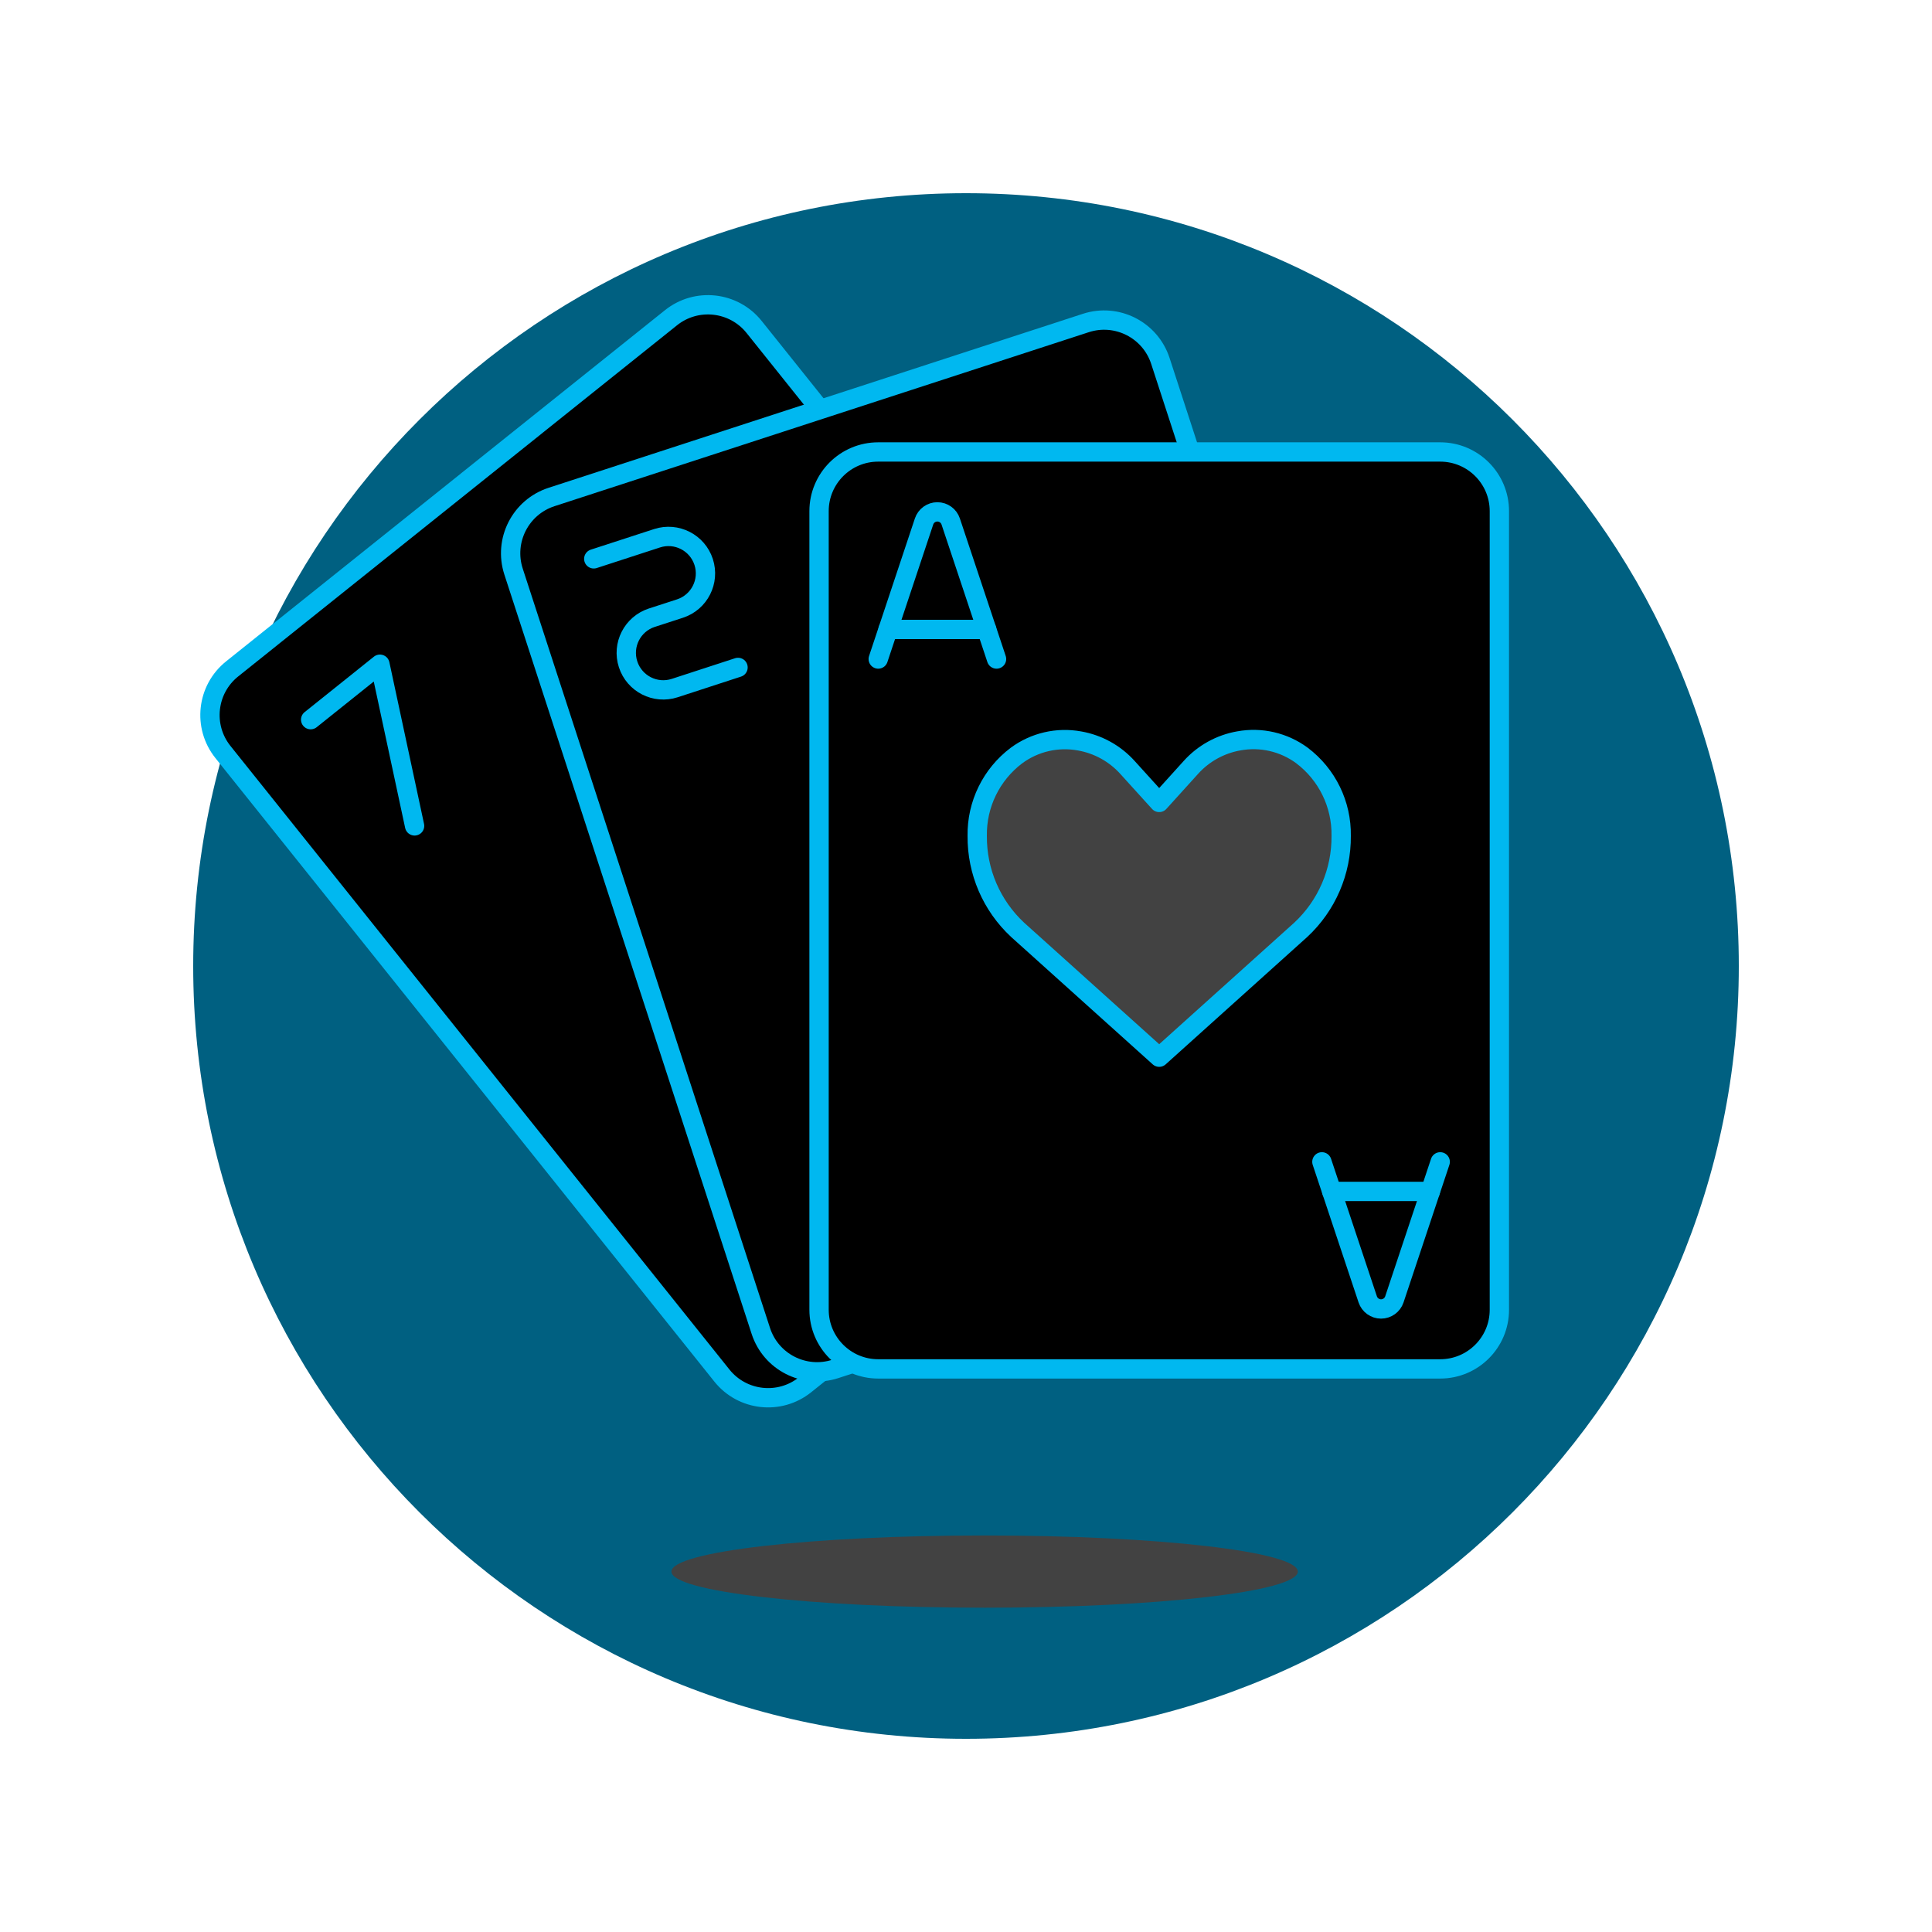
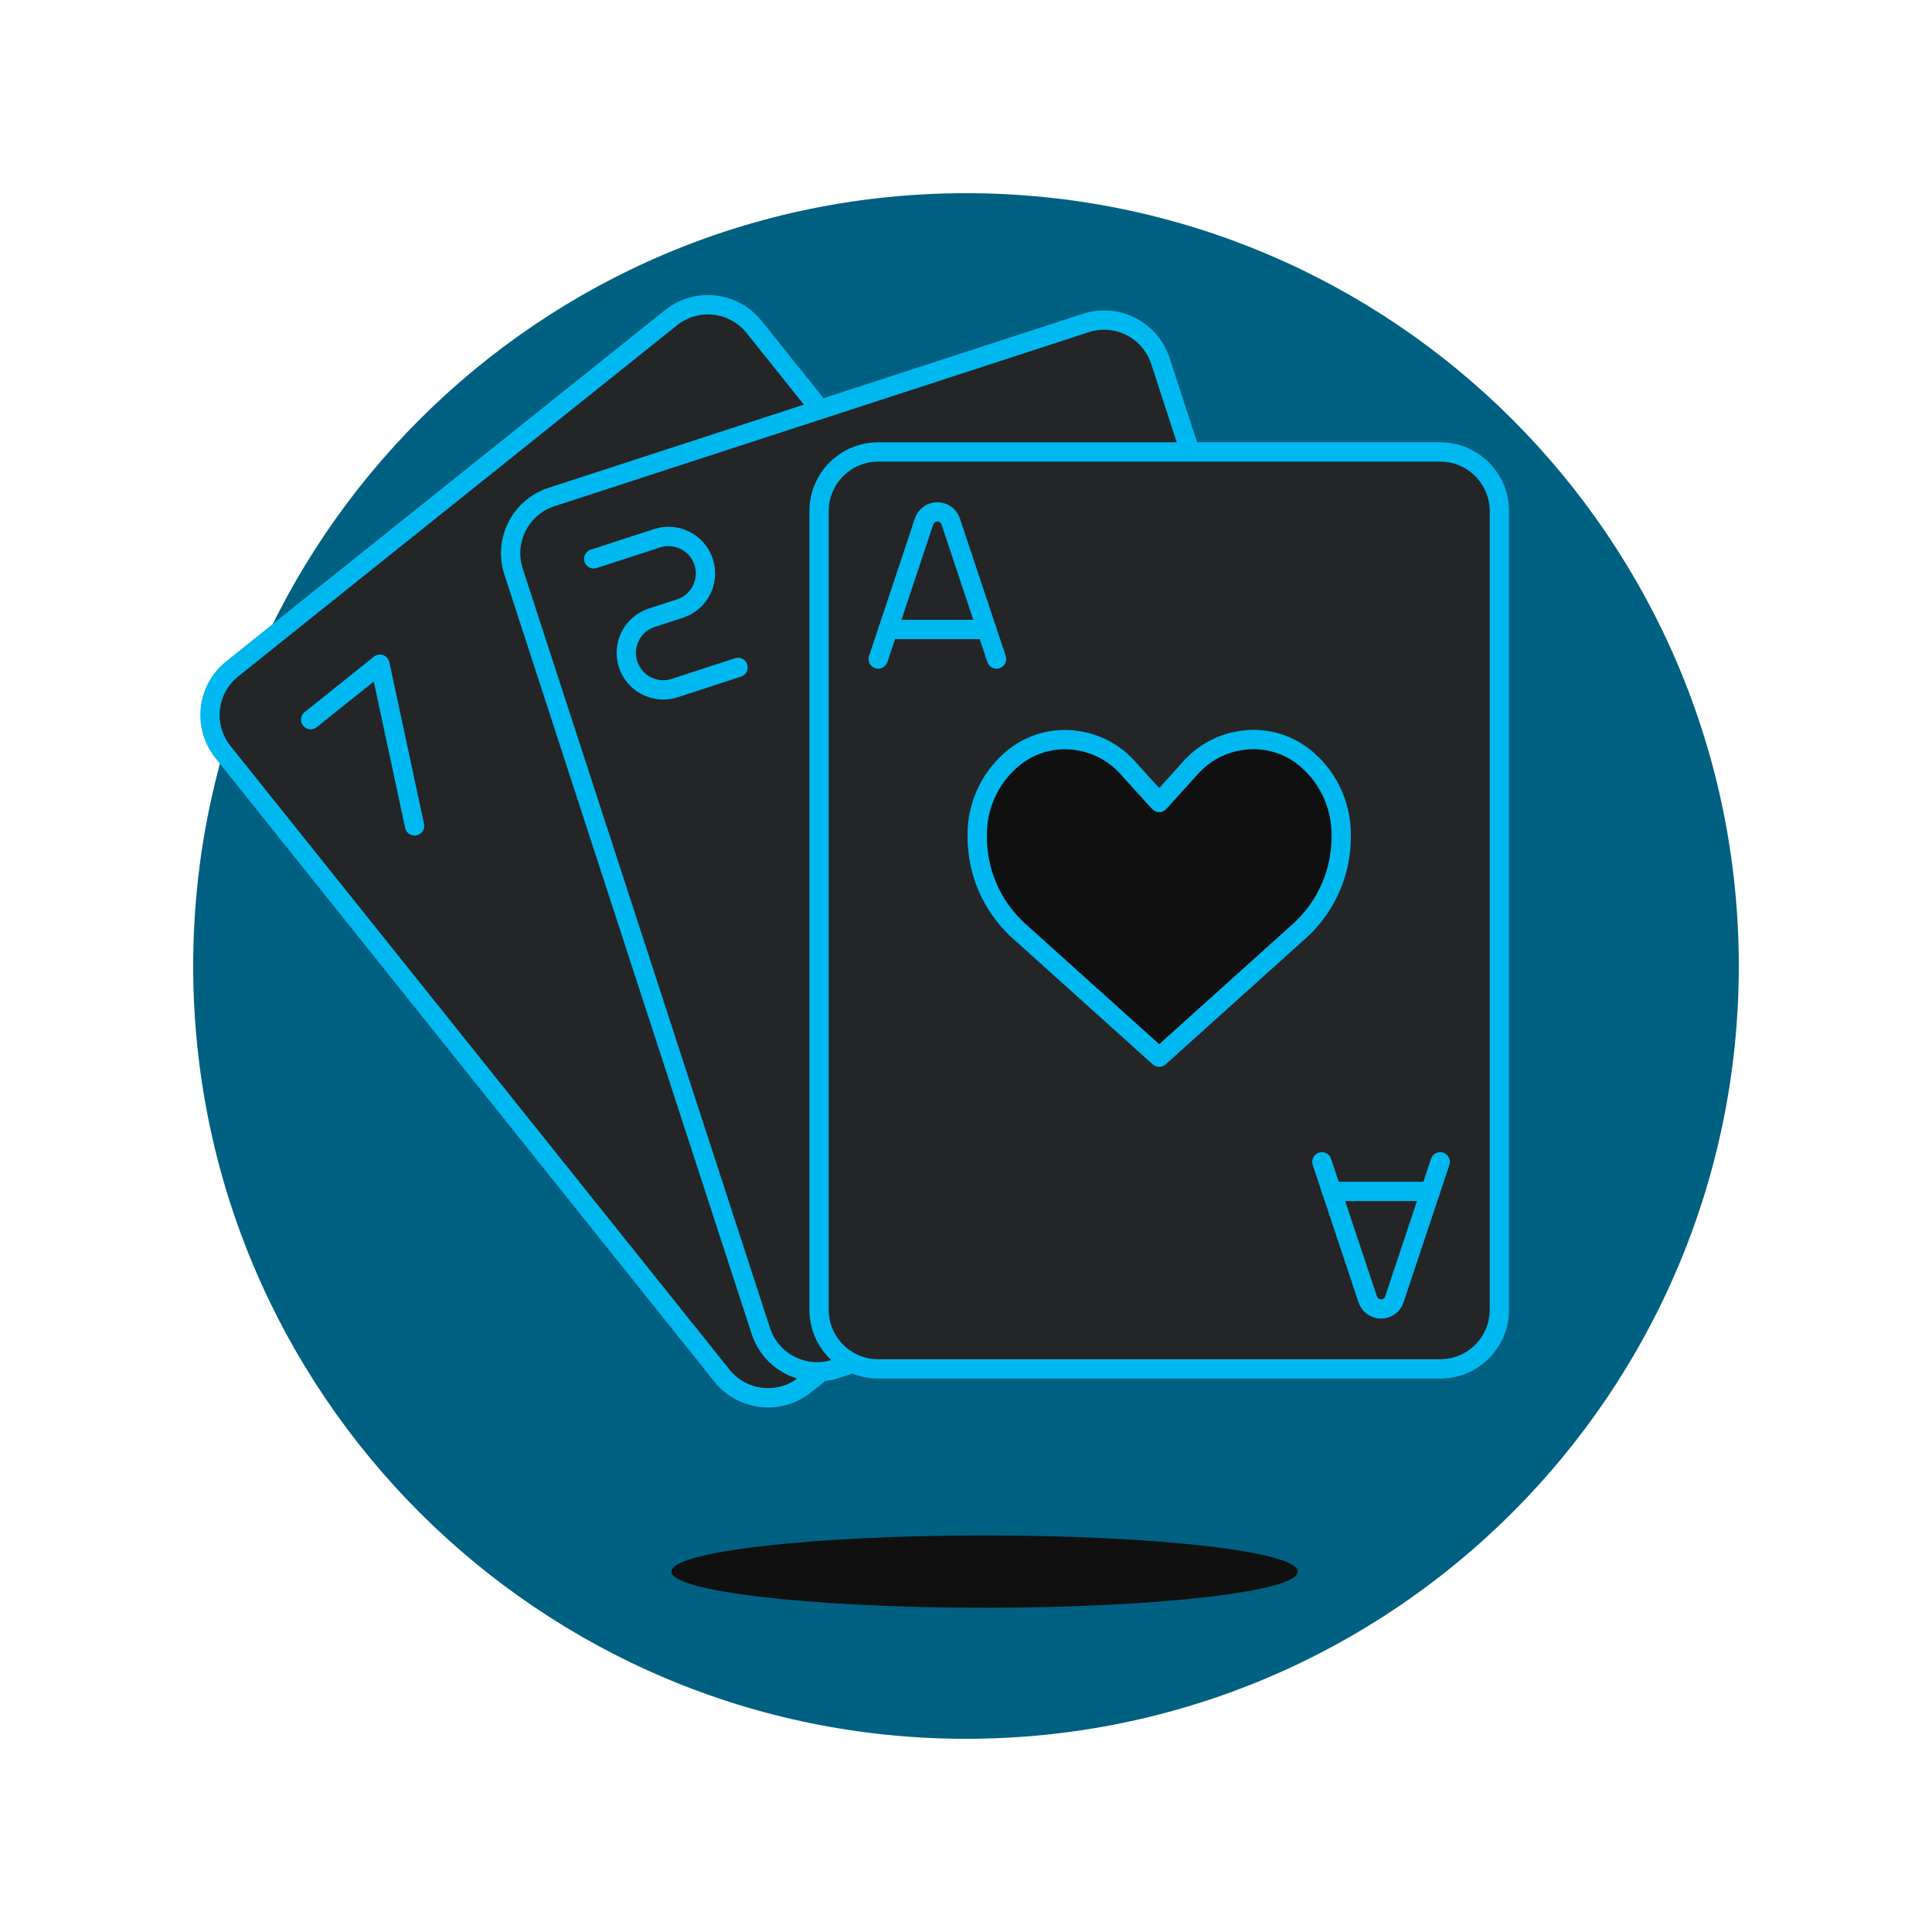
<svg xmlns="http://www.w3.org/2000/svg" version="1.1" viewBox="0 0 140 140" width="140" height="140">
  <g transform="matrix(1.4,0,0,1.4,0,0)">
    <path d="M10.000 50.000 A40.000 40.000 0 1 0 90.000 50.000 A40.000 40.000 0 1 0 10.000 50.000 Z" fill="#006081" />
-     <path d="M64.858,49.2a3.061,3.061,0,0,1-.478,4.3L41.667,71.678a3.063,3.063,0,0,1-4.3-.477L11.538,38.922a3.06,3.06,0,0,1,.478-4.3L34.728,16.448a3.062,3.062,0,0,1,4.306.477Z" fill="#000000" />
+     <path d="M64.858,49.2a3.061,3.061,0,0,1-.478,4.3L41.667,71.678a3.063,3.063,0,0,1-4.3-.477L11.538,38.922a3.06,3.06,0,0,1,.478-4.3L34.728,16.448a3.062,3.062,0,0,1,4.306.477Z" fill="#242526" />
    <path d="M64.858,49.2a3.061,3.061,0,0,1-.478,4.3L41.667,71.678a3.063,3.063,0,0,1-4.3-.477L11.538,38.922a3.06,3.06,0,0,1,.478-4.3L34.728,16.448a3.062,3.062,0,0,1,4.306.477Z" fill="none" stroke="#00b8f0" stroke-linecap="round" stroke-linejoin="round" />
    <path d="M16.08 37.249L19.665 34.38 21.459 42.748" fill="none" stroke="#00b8f0" stroke-linecap="round" stroke-linejoin="round" />
-     <path d="M72.863,57.987A3.062,3.062,0,0,1,70.9,61.846L43.24,70.854a3.062,3.062,0,0,1-3.859-1.963l-12.8-39.307a3.064,3.064,0,0,1,1.964-3.859L56.2,16.719a3.063,3.063,0,0,1,3.861,1.963Z" fill="#000000" />
+     <path d="M72.863,57.987A3.062,3.062,0,0,1,70.9,61.846L43.24,70.854a3.062,3.062,0,0,1-3.859-1.963l-12.8-39.307a3.064,3.064,0,0,1,1.964-3.859L56.2,16.719a3.063,3.063,0,0,1,3.861,1.963Z" fill="#242526" />
    <path d="M72.863,57.987A3.062,3.062,0,0,1,70.9,61.846L43.24,70.854a3.062,3.062,0,0,1-3.859-1.963l-12.8-39.307a3.064,3.064,0,0,1,1.964-3.859L56.2,16.719a3.063,3.063,0,0,1,3.861,1.963Z" fill="none" stroke="#00b8f0" stroke-linecap="round" stroke-linejoin="round" />
    <path d="M30.733,28.926l3.276-1.066A1.913,1.913,0,1,1,35.193,31.5l-1.455.472a1.915,1.915,0,0,0,1.186,3.642L38.2,34.546" fill="none" stroke="#00b8f0" stroke-linecap="round" stroke-linejoin="round" />
-     <path d="M45.457,23.394H74.545a3.062,3.062,0,0,1,3.062,3.062V67.792a3.062,3.062,0,0,1-3.062,3.062H45.457a3.063,3.063,0,0,1-3.063-3.063V26.456A3.062,3.062,0,0,1,45.457,23.394Z" fill="#000000" />
+     <path d="M45.457,23.394H74.545a3.062,3.062,0,0,1,3.062,3.062V67.792a3.062,3.062,0,0,1-3.062,3.062H45.457a3.063,3.063,0,0,1-3.063-3.063V26.456A3.062,3.062,0,0,1,45.457,23.394Z" fill="#242526" />
    <path d="M45.457,23.394H74.545a3.062,3.062,0,0,1,3.062,3.062V67.792a3.062,3.062,0,0,1-3.062,3.062H45.457a3.063,3.063,0,0,1-3.063-3.063V26.456A3.062,3.062,0,0,1,45.457,23.394Z" fill="none" stroke="#00b8f0" stroke-linecap="round" stroke-linejoin="round" />
    <path d="M51.581,34.111l-2.373-7.12a.727.727,0,0,0-1.379,0l-2.372,7.12" fill="none" stroke="#00b8f0" stroke-linecap="round" stroke-linejoin="round" />
    <path d="M45.967 32.58L51.072 32.58" fill="none" stroke="#00b8f0" stroke-linecap="round" stroke-linejoin="round" />
    <path d="M68.421,60.137l2.373,7.12a.727.727,0,0,0,1.378,0l2.373-7.12" fill="none" stroke="#00b8f0" stroke-linecap="round" stroke-linejoin="round" />
    <path d="M74.035 61.668L68.929 61.668" fill="none" stroke="#00b8f0" stroke-linecap="round" stroke-linejoin="round" />
-     <path d="M67.385,39.1a4.218,4.218,0,0,0-3.259-.753,4.348,4.348,0,0,0-2.487,1.375L60,41.534l-1.639-1.808a4.349,4.349,0,0,0-2.486-1.375,4.217,4.217,0,0,0-3.259.753,5.105,5.105,0,0,0-2.035,4.164,6.556,6.556,0,0,0,2.091,4.859L60,54.72l7.327-6.593a6.554,6.554,0,0,0,2.092-4.859A5.108,5.108,0,0,0,67.385,39.1Z" fill="#424242" />
+     <path d="M67.385,39.1a4.218,4.218,0,0,0-3.259-.753,4.348,4.348,0,0,0-2.487,1.375L60,41.534l-1.639-1.808a4.349,4.349,0,0,0-2.486-1.375,4.217,4.217,0,0,0-3.259.753,5.105,5.105,0,0,0-2.035,4.164,6.556,6.556,0,0,0,2.091,4.859L60,54.72l7.327-6.593a6.554,6.554,0,0,0,2.092-4.859A5.108,5.108,0,0,0,67.385,39.1Z" fill="#101010" />
    <path d="M67.385,39.1a4.218,4.218,0,0,0-3.259-.753,4.348,4.348,0,0,0-2.487,1.375L60,41.534l-1.639-1.808a4.349,4.349,0,0,0-2.486-1.375,4.217,4.217,0,0,0-3.259.753,5.105,5.105,0,0,0-2.035,4.164,6.556,6.556,0,0,0,2.091,4.859L60,54.72l7.327-6.593a6.554,6.554,0,0,0,2.092-4.859A5.108,5.108,0,0,0,67.385,39.1Z" fill="none" stroke="#00b8f0" stroke-linecap="round" stroke-linejoin="round" />
-     <path d="M34.753 81.345 A16.211 1.87 0 1 0 67.175 81.345 A16.211 1.87 0 1 0 34.753 81.345 Z" fill="#424242" />
+     <path d="M34.753 81.345 A16.211 1.87 0 1 0 67.175 81.345 A16.211 1.87 0 1 0 34.753 81.345 Z" fill="#101010" />
  </g>
</svg>
